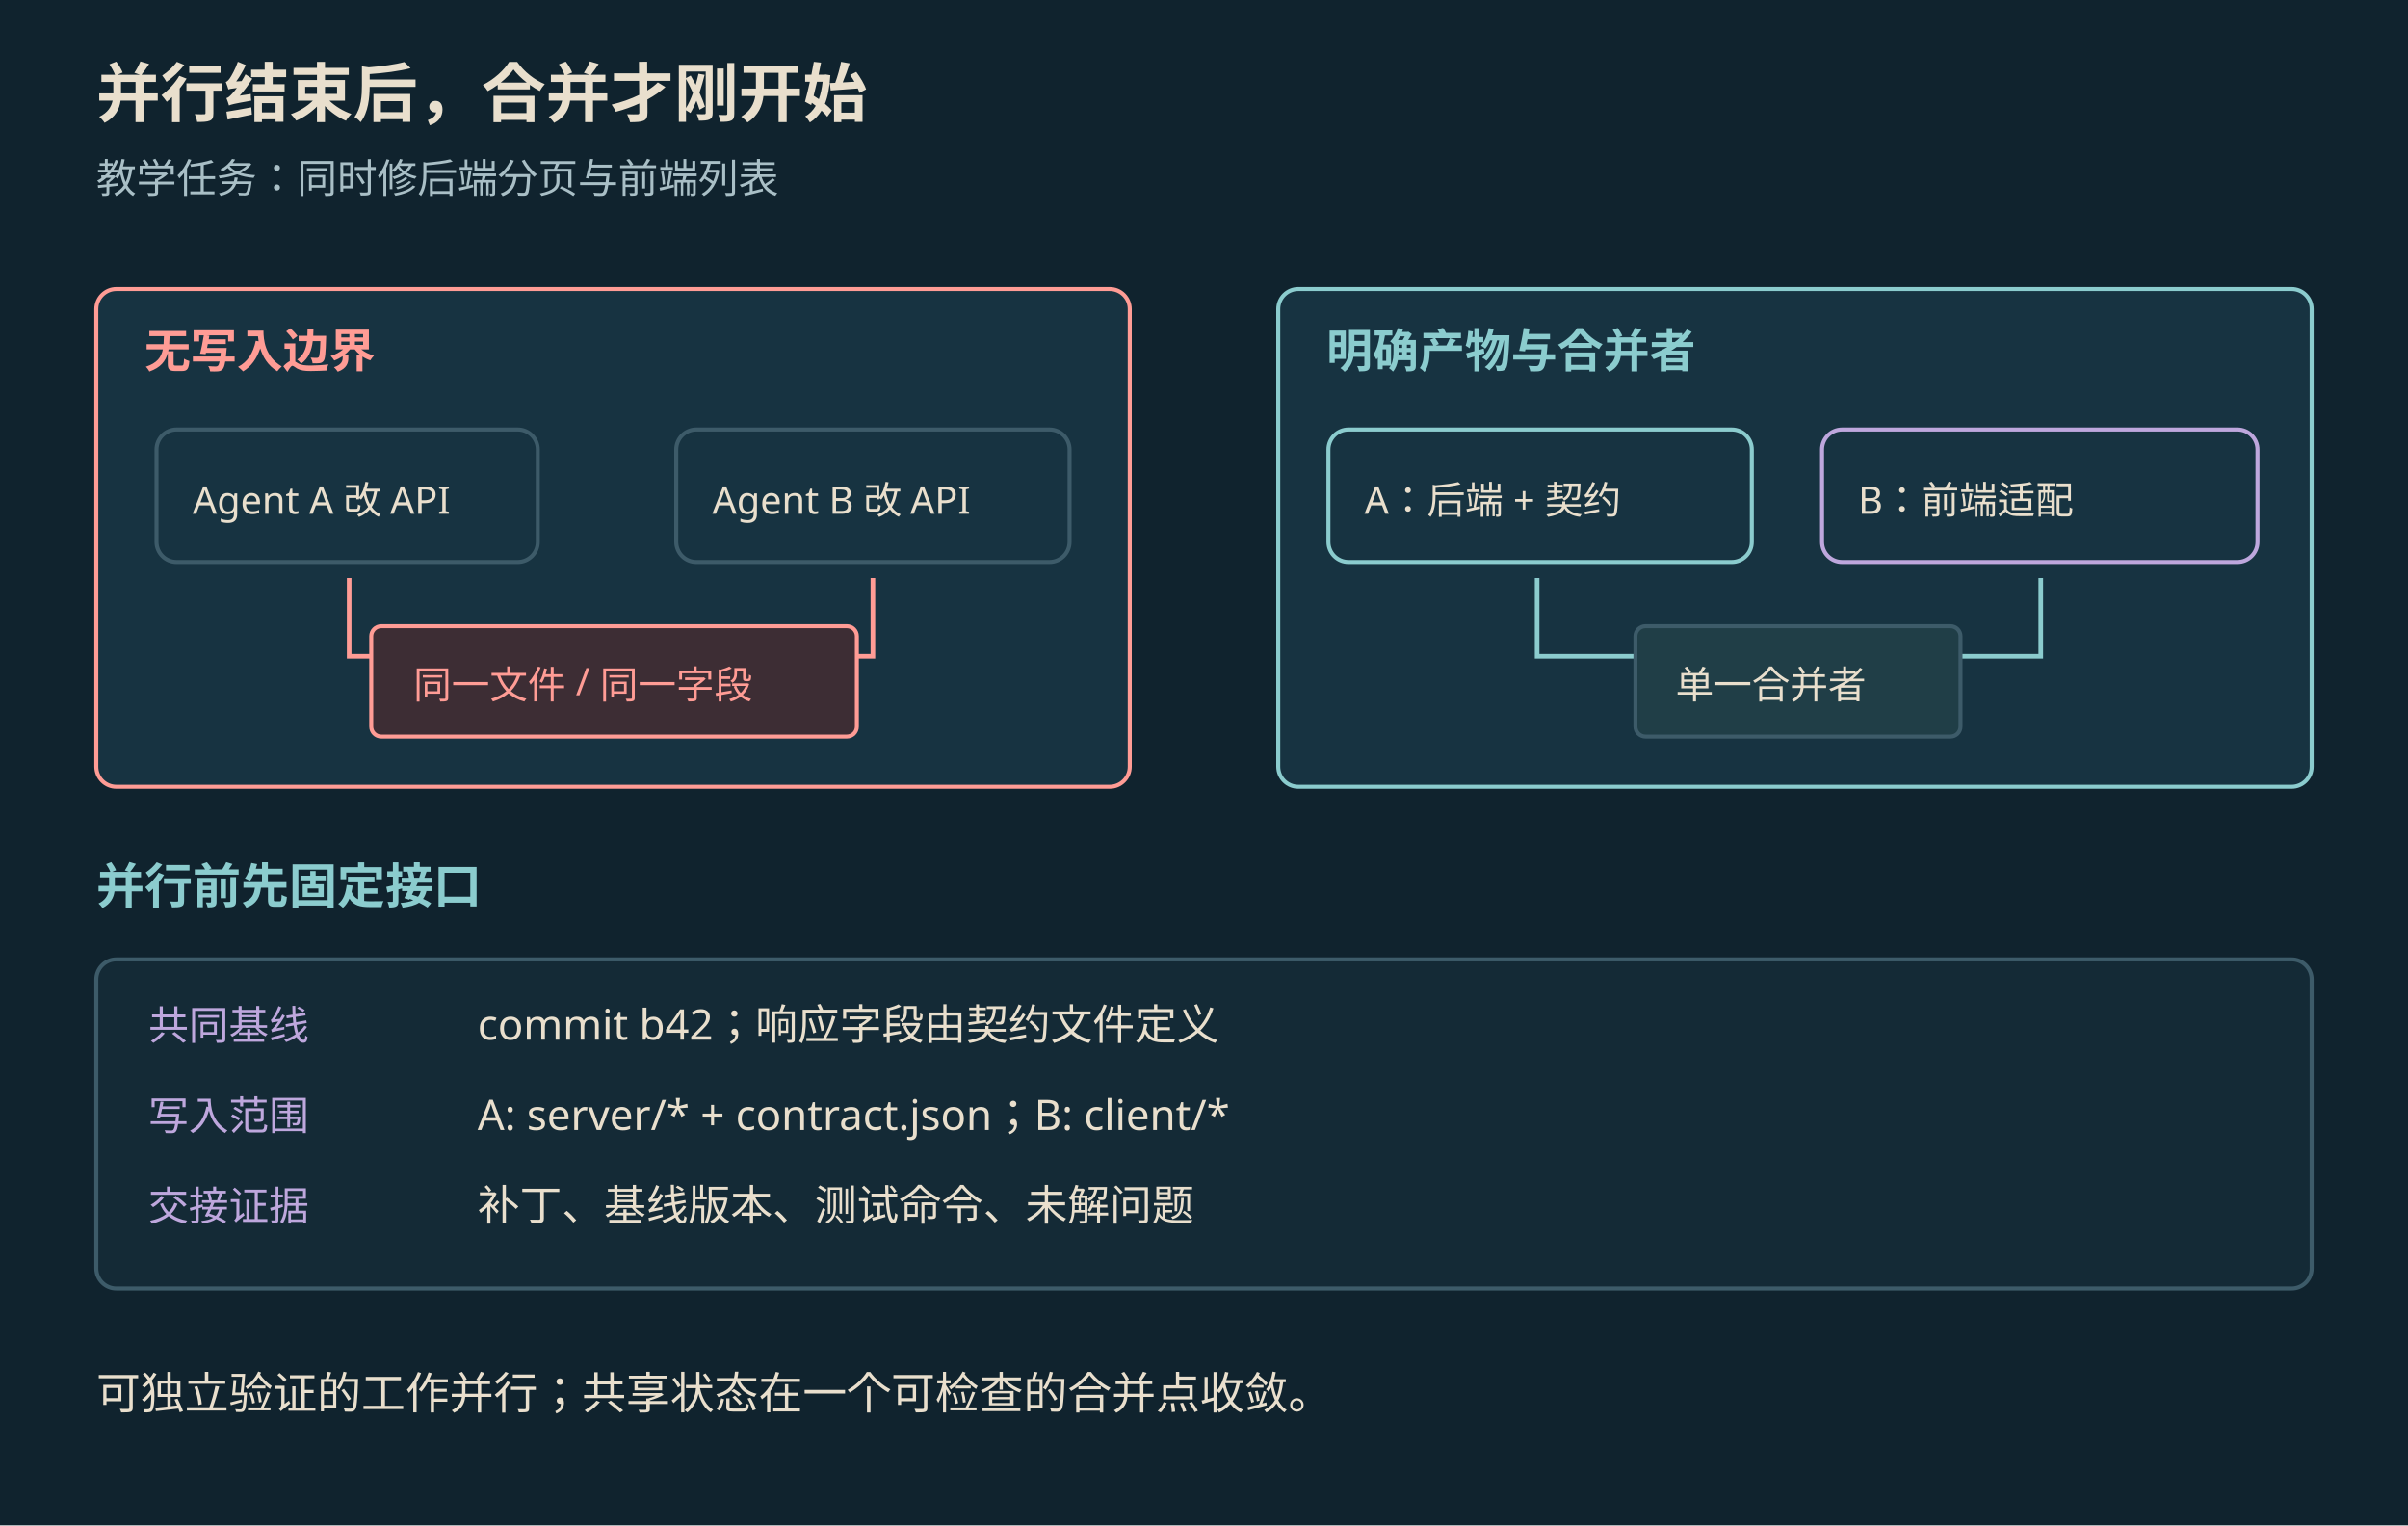
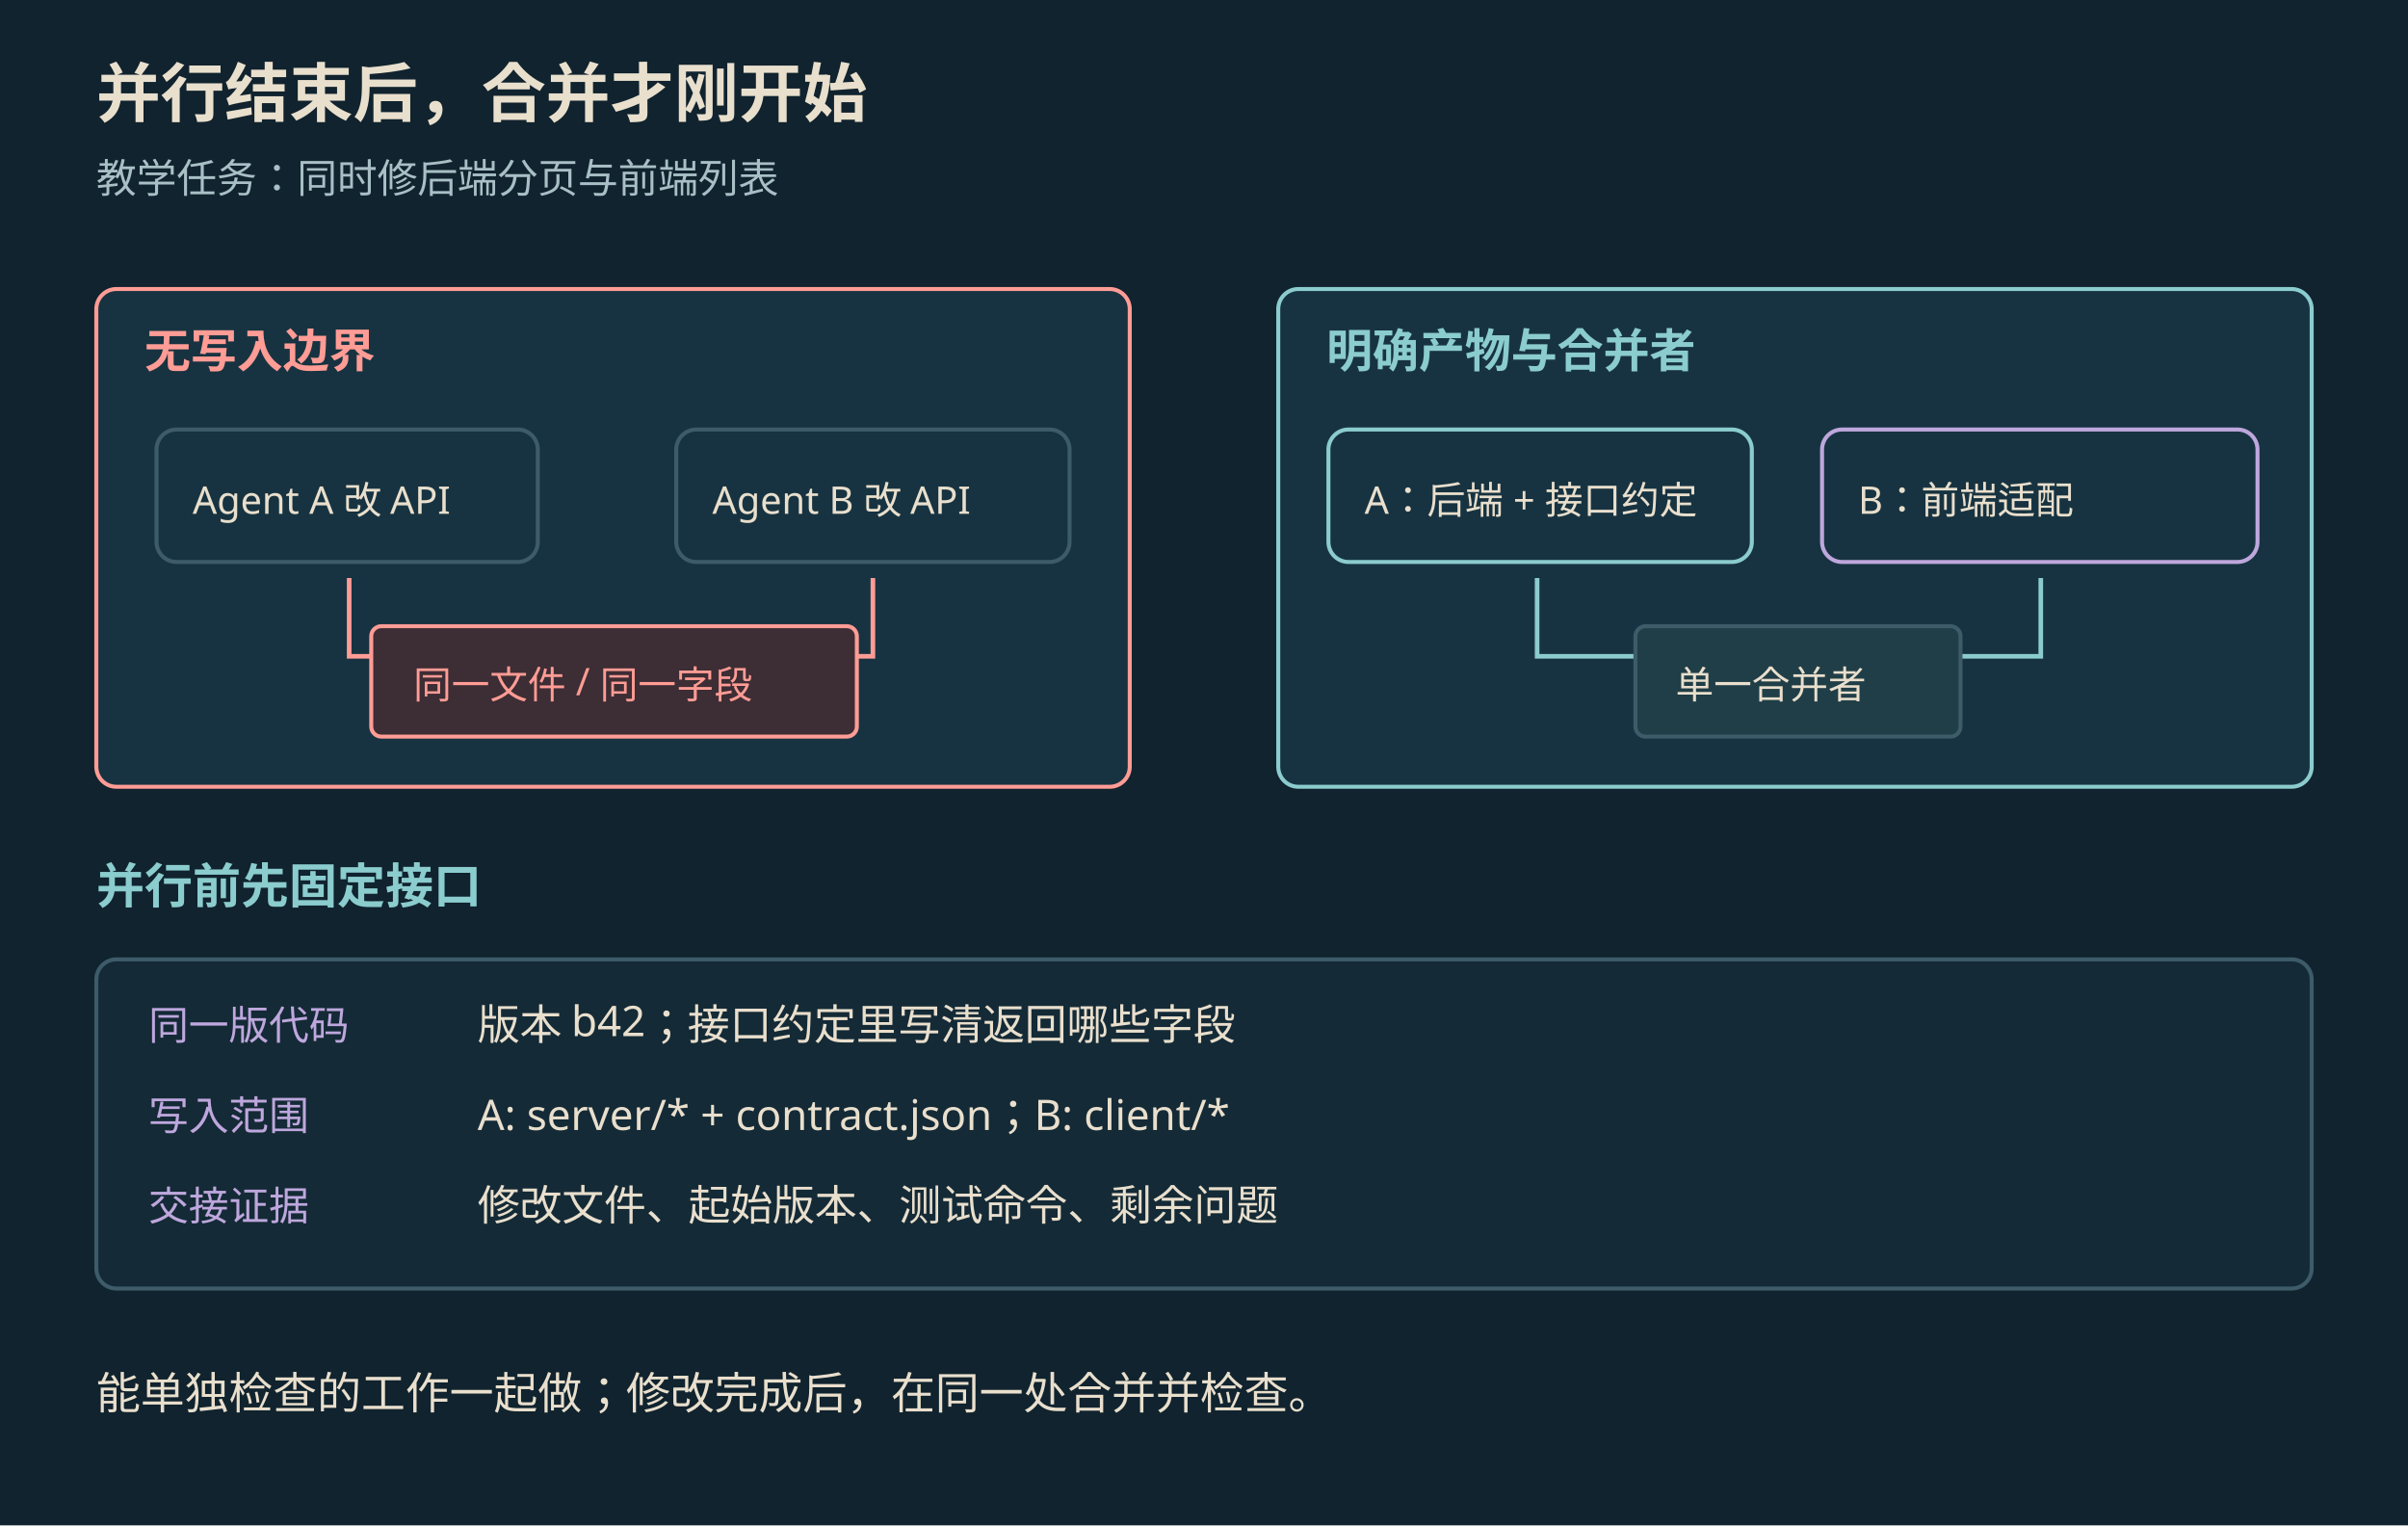
<svg xmlns="http://www.w3.org/2000/svg" width="1200" height="760" viewBox="0 0 1200 760" role="img" aria-labelledby="title desc">
  <defs>
    <marker id="arrow" viewBox="0 0 10 10" refX="9" refY="5" markerWidth="7" markerHeight="7" orient="auto-start-reverse">
      <path d="M1 1 9 5 1 9" fill="none" stroke="#8bccce" stroke-width="1.4" />
    </marker>
  </defs>
  <rect width="1200" height="760" fill="#10232e" />
  <g font-family="Segoe UI,Microsoft YaHei,PingFang SC,sans-serif">
    <text x="48" y="58" fill="#e9dfcd" font-size="32" font-weight="650" text-anchor="start">并行结束后，合并才刚开始</text>
    <text x="48" y="96" fill="#a9bfc6" font-size="20" font-weight="400" text-anchor="start">教学任务：同时修后端分页与前端列表</text>
    <rect x="48" y="144" width="515" height="248" rx="10" fill="#173341" stroke="#ff9c95" stroke-width="2" />
    <text x="72" y="183" fill="#ff9c95" font-size="23" font-weight="600" text-anchor="start">无写入边界</text>
    <rect x="78" y="214" width="190" height="66" rx="10" fill="#173341" stroke="#3d5b69" stroke-width="2" />
    <text x="96" y="256" fill="#e9dfcd" font-size="19" font-weight="400" text-anchor="start">Agent A 改 API</text>
    <rect x="337" y="214" width="196" height="66" rx="10" fill="#173341" stroke="#3d5b69" stroke-width="2" />
    <text x="355" y="256" fill="#e9dfcd" font-size="19" font-weight="400" text-anchor="start">Agent B 改 API</text>
    <path d="M174 288 V327 H299" fill="none" stroke="#ff9c95" stroke-width="2.3" marker-end="url(#arrow)" />
    <path d="M435 288 V327 H313" fill="none" stroke="#ff9c95" stroke-width="2.3" marker-end="url(#arrow)" />
    <rect x="185" y="312" width="242" height="55" rx="5" fill="#3d2d34" stroke="#ff9c95" stroke-width="2" />
    <text x="206" y="348" fill="#ff9c95" font-size="19" font-weight="400" text-anchor="start">同一文件 / 同一字段</text>
    <rect x="637" y="144" width="515" height="248" rx="10" fill="#173341" stroke="#8bccce" stroke-width="2" />
    <text x="661" y="183" fill="#8bccce" font-size="23" font-weight="600" text-anchor="start">明确产物与合并者</text>
    <rect x="662" y="214" width="211" height="66" rx="10" fill="#173341" stroke="#8bccce" stroke-width="2" />
-     <text x="680" y="256" fill="#e9dfcd" font-size="19" font-weight="400" text-anchor="start">A：后端 + 契约</text>
+     <text x="680" y="256" fill="#e9dfcd" font-size="19" font-weight="400" text-anchor="start">A：后端 + 接口约定</text>
    <rect x="908" y="214" width="217" height="66" rx="10" fill="#173341" stroke="#bea7dd" stroke-width="2" />
    <text x="926" y="256" fill="#e9dfcd" font-size="19" font-weight="400" text-anchor="start">B：前端适配</text>
    <path d="M766 288 V327 H834" fill="none" stroke="#8bccce" stroke-width="2.3" marker-end="url(#arrow)" />
    <path d="M1017 288 V327 H958" fill="none" stroke="#8bccce" stroke-width="2.3" marker-end="url(#arrow)" />
    <rect x="815" y="312" width="162" height="55" rx="5" fill="#203e47" stroke="#3d5b69" stroke-width="2" />
    <text x="835" y="348" fill="#e9dfcd" font-size="19" font-weight="400" text-anchor="start">单一合并者</text>
    <text x="48" y="450" fill="#8bccce" font-size="24" font-weight="600" text-anchor="start">并行前先固定接口</text>
    <rect x="48" y="478" width="1104" height="164" rx="10" fill="#142a36" stroke="#3d5b69" stroke-width="2" />
-     <text x="74" y="518" fill="#bea7dd" font-size="20" font-weight="400" text-anchor="start">共同基线</text>
-     <text x="238" y="518" fill="#e9dfcd" font-size="21" font-weight="400" text-anchor="start">commit b42；响应字段由契约文件定义</text>
+     <text x="74" y="518" fill="#bea7dd" font-size="20" font-weight="400" text-anchor="start">同一版代码</text>
+     <text x="238" y="518" fill="#e9dfcd" font-size="21" font-weight="400" text-anchor="start">版本 b42；接口约定里写清返回哪些字段</text>
    <text x="74" y="563" fill="#bea7dd" font-size="20" font-weight="400" text-anchor="start">写入范围</text>
    <text x="238" y="563" fill="#e9dfcd" font-size="21" font-weight="400" text-anchor="start">A: server/* + contract.json；B: client/*</text>
    <text x="74" y="608" fill="#bea7dd" font-size="20" font-weight="400" text-anchor="start">交接证据</text>
-     <text x="238" y="608" fill="#e9dfcd" font-size="21" font-weight="400" text-anchor="start">补丁、基线版本、测试命令、未解问题</text>
-     <text x="48" y="702" fill="#e9dfcd" font-size="22" font-weight="400" text-anchor="start">可独立验证的工作并行；共享状态在一个可检查的合并点收敛。</text>
+     <text x="238" y="608" fill="#e9dfcd" font-size="21" font-weight="400" text-anchor="start">修改文件、起始版本、测试命令、剩余问题</text>
+     <text x="48" y="702" fill="#e9dfcd" font-size="22" font-weight="400" text-anchor="start">能单独检查的工作一起做；修改完成后，在同一处合并并检查。</text>
  </g>
</svg>
